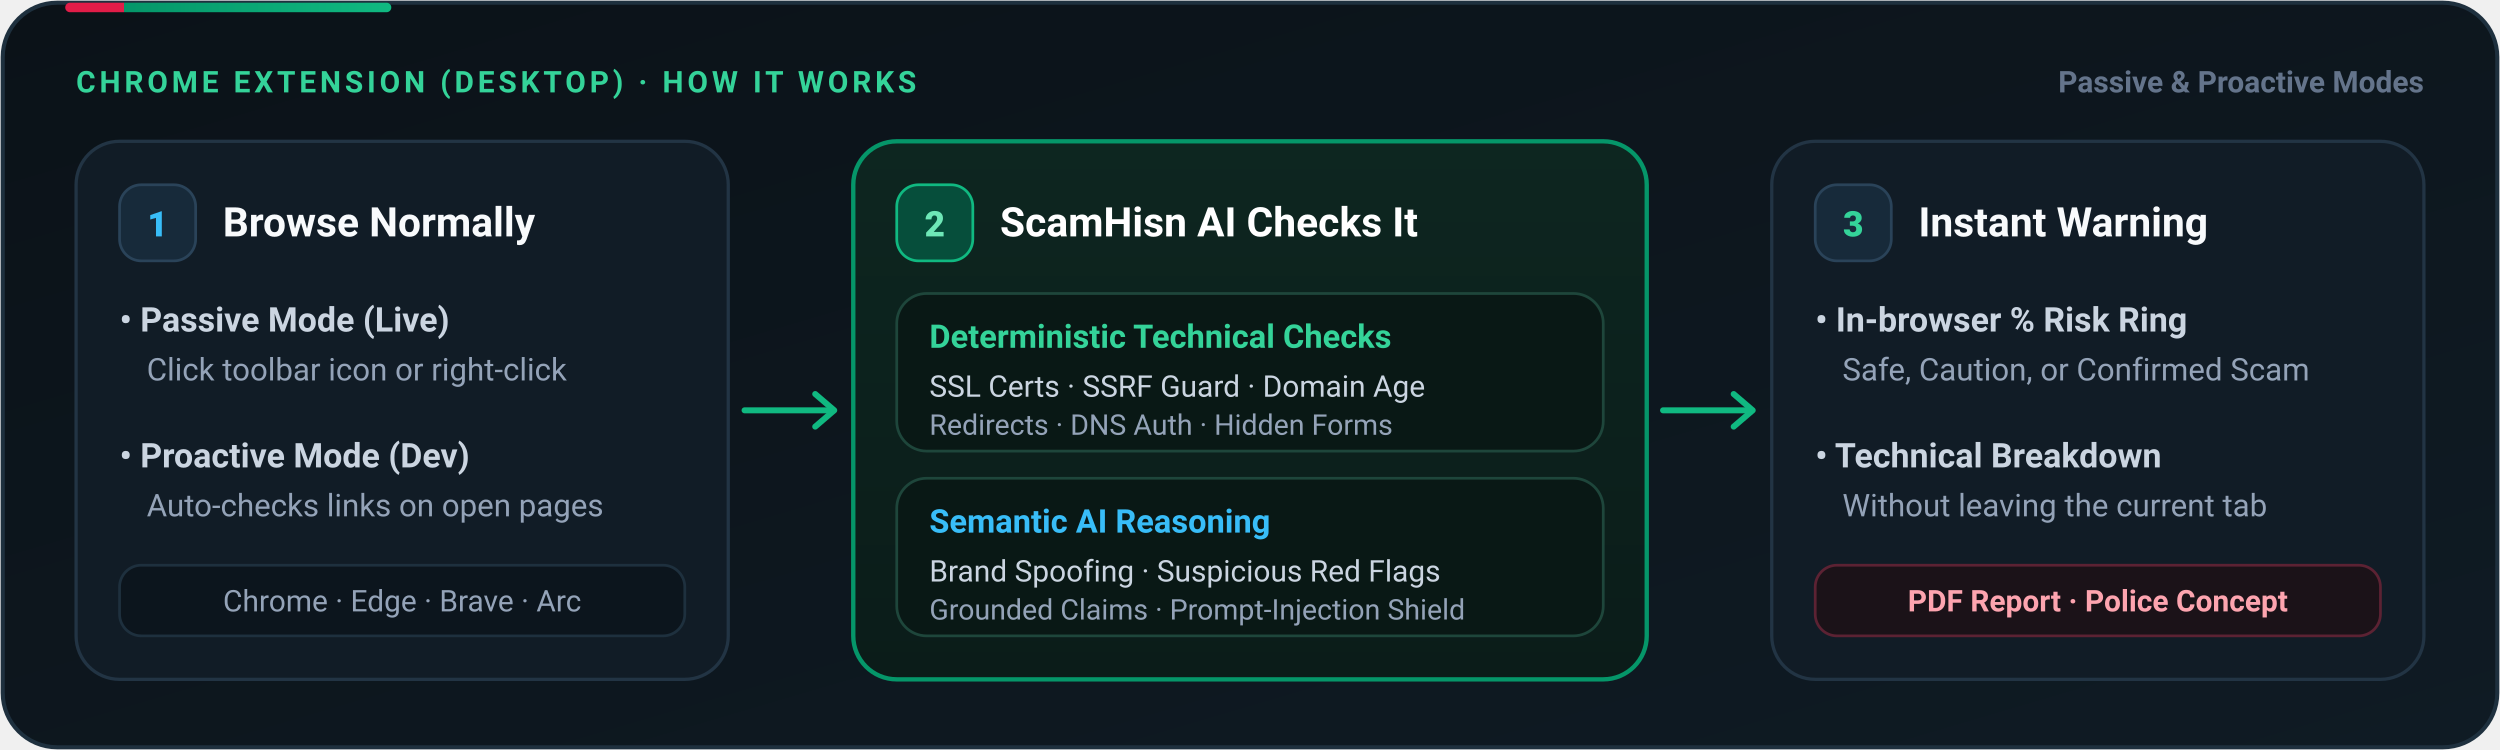
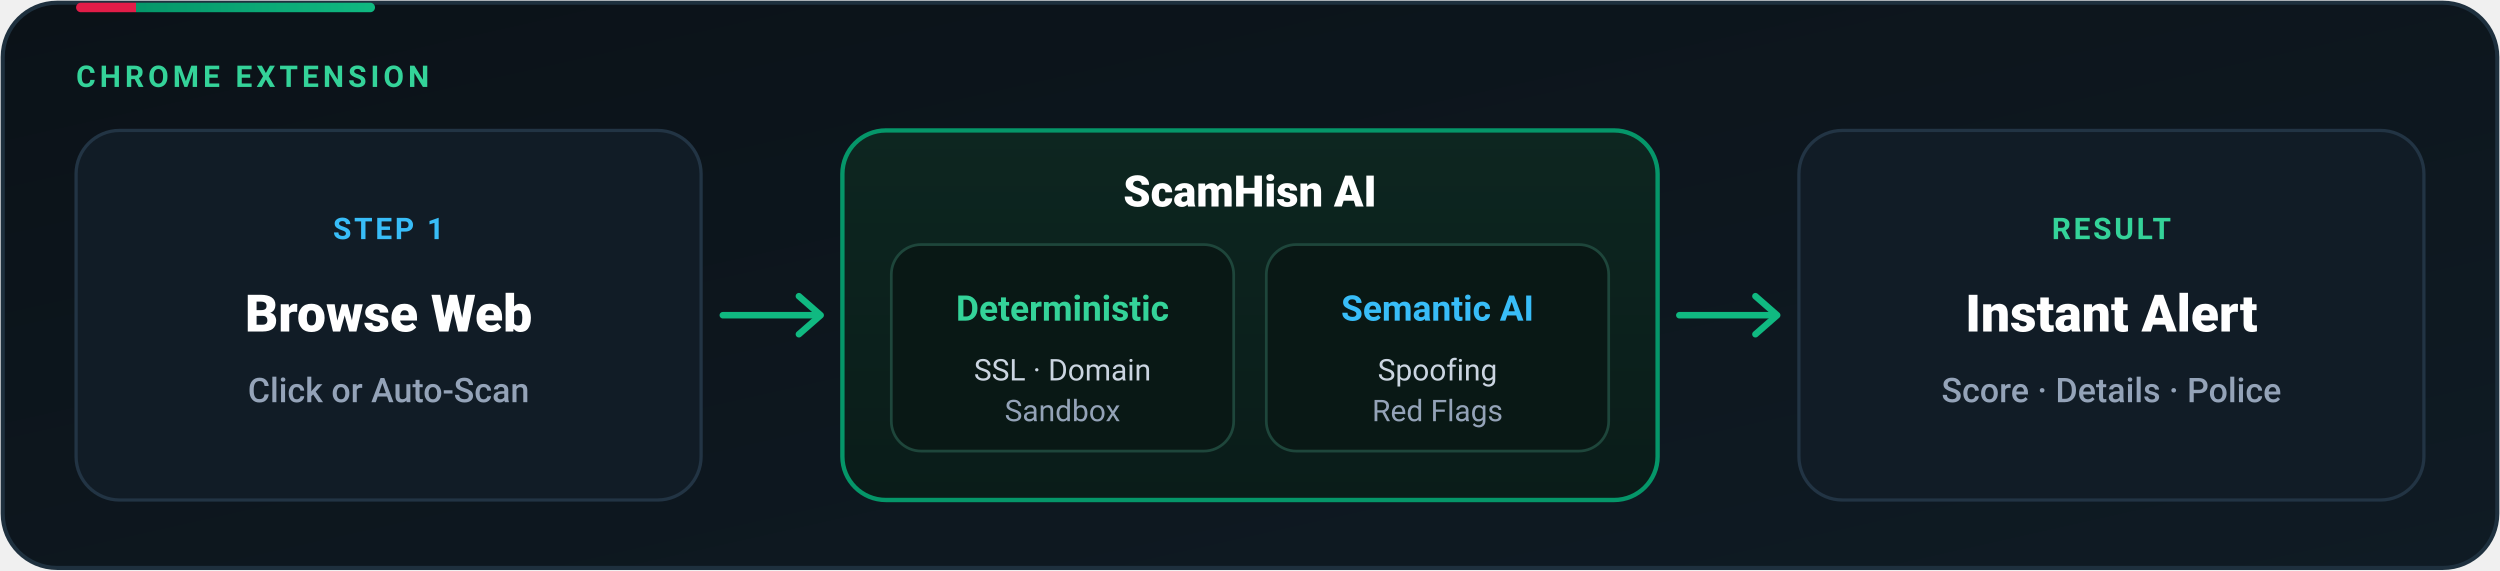
- <svg xmlns="http://www.w3.org/2000/svg" viewBox="0 0 920 276" width="920" height="276" role="img" aria-label="Chrome Extension How It Works Diagram">
+ <svg xmlns="http://www.w3.org/2000/svg" viewBox="0 0 920 210" width="920" height="210" role="img" aria-label="Chrome Extension Flow">
  <defs>
    <linearGradient id="bg2" x1="0" y1="0" x2="1" y2="1">
      <stop offset="0%" stop-color="#0b1218" />
      <stop offset="100%" stop-color="#0f1b24" />
    </linearGradient>
-     <linearGradient id="centerCard2" x1="0" y1="0" x2="0" y2="1">
+     <linearGradient id="mid2" x1="0" y1="0" x2="0" y2="1">
      <stop offset="0%" stop-color="#0d2620" />
-       <stop offset="100%" stop-color="#0b1c19" />
+       <stop offset="100%" stop-color="#0a1c19" />
    </linearGradient>
-     <linearGradient id="accentBar2" x1="0" y1="0" x2="1" y2="0">
+     <linearGradient id="bar2" x1="0" y1="0" x2="1" y2="0">
      <stop offset="0%" stop-color="#e11d48" />
-       <stop offset="18%" stop-color="#e11d48" />
-       <stop offset="18%" stop-color="#059669" />
+       <stop offset="20%" stop-color="#e11d48" />
+       <stop offset="20%" stop-color="#059669" />
      <stop offset="100%" stop-color="#10b981" />
    </linearGradient>
  </defs>
-   <rect x="1" y="1" width="918" height="274" rx="20" fill="url(#bg2)" stroke="#1e303e" stroke-width="1.5" />
-   <rect x="24" y="1" width="120" height="3.5" rx="1.75" fill="url(#accentBar2)" />
-   <text x="28" y="34" fill="#34d399" font-family="-apple-system, BlinkMacSystemFont, 'Segoe UI', Roboto, sans-serif" font-size="11" font-weight="700" letter-spacing="1.4">CHROME EXTENSION (DESKTOP) · HOW IT WORKS</text>
-   <text x="892" y="34" text-anchor="end" fill="#64748b" font-family="-apple-system, BlinkMacSystemFont, 'Segoe UI', Roboto, sans-serif" font-size="11" font-weight="600">Passive &amp; Proactive Modes</text>
-   <rect x="28" y="52" width="240" height="198" rx="16" fill="#111c26" stroke="#223444" stroke-width="1.2" />
-   <rect x="44" y="68" width="28" height="28" rx="8" fill="#172a3a" stroke="#2a4359" stroke-width="1" />
-   <text x="58" y="87" text-anchor="middle" fill="#38bdf8" font-family="-apple-system, BlinkMacSystemFont, 'Segoe UI', Roboto, sans-serif" font-size="13" font-weight="800">1</text>
-   <text x="82" y="87" fill="#f8fafc" font-family="-apple-system, BlinkMacSystemFont, 'Segoe UI', Roboto, sans-serif" font-size="15" font-weight="700">Browse Normally</text>
-   <text x="44" y="122" fill="#cbd5e1" font-family="-apple-system, BlinkMacSystemFont, 'Segoe UI', Roboto, sans-serif" font-size="12.5" font-weight="600">• Passive Mode (Live)</text>
-   <text x="54" y="140" fill="#94a3b8" font-family="-apple-system, BlinkMacSystemFont, 'Segoe UI', Roboto, sans-serif" font-size="11.5">Click toolbar icon or right-click</text>
-   <text x="44" y="172" fill="#cbd5e1" font-family="-apple-system, BlinkMacSystemFont, 'Segoe UI', Roboto, sans-serif" font-size="12.5" font-weight="600">• Proactive Mode (Dev)</text>
-   <text x="54" y="190" fill="#94a3b8" font-family="-apple-system, BlinkMacSystemFont, 'Segoe UI', Roboto, sans-serif" font-size="11.5">Auto-checks links on open pages</text>
-   <rect x="44" y="208" width="208" height="26" rx="8" fill="#0c151d" stroke="#1e303e" stroke-width="1" />
-   <text x="148" y="225" text-anchor="middle" fill="#94a3b8" font-family="-apple-system, BlinkMacSystemFont, 'Segoe UI', Roboto, sans-serif" font-size="11">Chrome · Edge · Brave · Arc</text>
-   <line x1="274" y1="151" x2="306" y2="151" stroke="#10b981" stroke-width="2.2" stroke-linecap="round" />
-   <polyline points="300,145 307,151 300,157" fill="none" stroke="#10b981" stroke-width="2.2" stroke-linecap="round" stroke-linejoin="round" />
-   <rect x="314" y="52" width="292" height="198" rx="16" fill="url(#centerCard2)" stroke="#059669" stroke-width="1.6" />
-   <rect x="330" y="68" width="28" height="28" rx="8" fill="#064e3b" stroke="#10b981" stroke-width="1" />
-   <text x="344" y="87" text-anchor="middle" fill="#6ee7b7" font-family="-apple-system, BlinkMacSystemFont, 'Segoe UI', Roboto, sans-serif" font-size="13" font-weight="800">2</text>
-   <text x="368" y="87" fill="#ffffff" font-family="-apple-system, BlinkMacSystemFont, 'Segoe UI', Roboto, sans-serif" font-size="15" font-weight="700">ScamHisn AI Checks It</text>
-   <rect x="330" y="108" width="260" height="58" rx="11" fill="#091815" stroke="#1e463b" stroke-width="1" />
-   <text x="342" y="128" fill="#34d399" font-family="-apple-system, BlinkMacSystemFont, 'Segoe UI', Roboto, sans-serif" font-size="12" font-weight="700">Deterministic Technical Checks</text>
-   <text x="342" y="146" fill="#cbd5e1" font-family="-apple-system, BlinkMacSystemFont, 'Segoe UI', Roboto, sans-serif" font-size="11">SSL Certs · SSRF Guard · Domain Age</text>
-   <text x="342" y="160" fill="#94a3b8" font-family="-apple-system, BlinkMacSystemFont, 'Segoe UI', Roboto, sans-serif" font-size="10.5">Redirects · DNS Auth · Hidden Forms</text>
-   <rect x="330" y="176" width="260" height="58" rx="11" fill="#091815" stroke="#1e463b" stroke-width="1" />
-   <text x="342" y="196" fill="#38bdf8" font-family="-apple-system, BlinkMacSystemFont, 'Segoe UI', Roboto, sans-serif" font-size="12" font-weight="700">Semantic AI Reasoning</text>
-   <text x="342" y="214" fill="#cbd5e1" font-family="-apple-system, BlinkMacSystemFont, 'Segoe UI', Roboto, sans-serif" font-size="11">Brand Spoofing · Suspicious Red Flags</text>
-   <text x="342" y="228" fill="#94a3b8" font-family="-apple-system, BlinkMacSystemFont, 'Segoe UI', Roboto, sans-serif" font-size="10.5">Grounded Claims · Prompt-Injection Shield</text>
-   <line x1="612" y1="151" x2="644" y2="151" stroke="#10b981" stroke-width="2.2" stroke-linecap="round" />
-   <polyline points="638,145 645,151 638,157" fill="none" stroke="#10b981" stroke-width="2.2" stroke-linecap="round" stroke-linejoin="round" />
-   <rect x="652" y="52" width="240" height="198" rx="16" fill="#111c26" stroke="#223444" stroke-width="1.2" />
-   <rect x="668" y="68" width="28" height="28" rx="8" fill="#172a3a" stroke="#2a4359" stroke-width="1" />
-   <text x="682" y="87" text-anchor="middle" fill="#34d399" font-family="-apple-system, BlinkMacSystemFont, 'Segoe UI', Roboto, sans-serif" font-size="13" font-weight="800">3</text>
-   <text x="706" y="87" fill="#f8fafc" font-family="-apple-system, BlinkMacSystemFont, 'Segoe UI', Roboto, sans-serif" font-size="15" font-weight="700">Instant Warning</text>
-   <text x="668" y="122" fill="#cbd5e1" font-family="-apple-system, BlinkMacSystemFont, 'Segoe UI', Roboto, sans-serif" font-size="12.5" font-weight="600">• In-browser % Risk Ring</text>
-   <text x="678" y="140" fill="#94a3b8" font-family="-apple-system, BlinkMacSystemFont, 'Segoe UI', Roboto, sans-serif" font-size="11.5">Safe, Caution, or Confirmed Scam</text>
-   <text x="668" y="172" fill="#cbd5e1" font-family="-apple-system, BlinkMacSystemFont, 'Segoe UI', Roboto, sans-serif" font-size="12.5" font-weight="600">• Technical Breakdown</text>
-   <text x="678" y="190" fill="#94a3b8" font-family="-apple-system, BlinkMacSystemFont, 'Segoe UI', Roboto, sans-serif" font-size="11.5">Without leaving the current tab</text>
-   <rect x="668" y="208" width="208" height="26" rx="8" fill="#1b1218" stroke="#5c2233" stroke-width="1" />
-   <text x="772" y="225" text-anchor="middle" fill="#fda4af" font-family="-apple-system, BlinkMacSystemFont, 'Segoe UI', Roboto, sans-serif" font-size="11" font-weight="600">PDF Report · Police Concept</text>
+   <rect x="1" y="1" width="918" height="208" rx="20" fill="url(#bg2)" stroke="#1e303e" stroke-width="1.5" />
+   <rect x="28" y="1" width="110" height="3.5" rx="1.75" fill="url(#bar2)" />
+   <text x="28" y="32" fill="#34d399" font-family="-apple-system, BlinkMacSystemFont, 'Segoe UI', Roboto, sans-serif" font-size="11" font-weight="700" letter-spacing="1.5">CHROME EXTENSION</text>
+   <rect x="28" y="48" width="230" height="136" rx="16" fill="#111c26" stroke="#223444" stroke-width="1.2" />
+   <text x="143" y="88" text-anchor="middle" fill="#38bdf8" font-family="-apple-system, BlinkMacSystemFont, 'Segoe UI', Roboto, sans-serif" font-size="11" font-weight="700" letter-spacing="1">STEP 1</text>
+   <text x="143" y="122" text-anchor="middle" fill="#ffffff" font-family="-apple-system, BlinkMacSystemFont, 'Segoe UI', Roboto, sans-serif" font-size="19" font-weight="800">Browse Web</text>
+   <text x="143" y="148" text-anchor="middle" fill="#94a3b8" font-family="-apple-system, BlinkMacSystemFont, 'Segoe UI', Roboto, sans-serif" font-size="12.5" font-weight="500">Click or Auto-Scan</text>
+   <line x1="266" y1="116" x2="300" y2="116" stroke="#10b981" stroke-width="2.4" stroke-linecap="round" />
+   <polyline points="294,109 302,116 294,123" fill="none" stroke="#10b981" stroke-width="2.4" stroke-linecap="round" stroke-linejoin="round" />
+   <rect x="310" y="48" width="300" height="136" rx="16" fill="url(#mid2)" stroke="#059669" stroke-width="1.6" />
+   <text x="460" y="76" text-anchor="middle" fill="#ffffff" font-family="-apple-system, BlinkMacSystemFont, 'Segoe UI', Roboto, sans-serif" font-size="16" font-weight="800">ScamHisn AI</text>
+   <rect x="328" y="90" width="126" height="76" rx="11" fill="#091815" stroke="#1e463b" stroke-width="1" />
+   <text x="391" y="118" text-anchor="middle" fill="#34d399" font-family="-apple-system, BlinkMacSystemFont, 'Segoe UI', Roboto, sans-serif" font-size="13" font-weight="700">Deterministic</text>
+   <text x="391" y="140" text-anchor="middle" fill="#cbd5e1" font-family="-apple-system, BlinkMacSystemFont, 'Segoe UI', Roboto, sans-serif" font-size="11">SSL · Domain</text>
+   <text x="391" y="155" text-anchor="middle" fill="#94a3b8" font-family="-apple-system, BlinkMacSystemFont, 'Segoe UI', Roboto, sans-serif" font-size="11">Sandbox</text>
+   <rect x="466" y="90" width="126" height="76" rx="11" fill="#091815" stroke="#1e463b" stroke-width="1" />
+   <text x="529" y="118" text-anchor="middle" fill="#38bdf8" font-family="-apple-system, BlinkMacSystemFont, 'Segoe UI', Roboto, sans-serif" font-size="13" font-weight="700">Semantic AI</text>
+   <text x="529" y="140" text-anchor="middle" fill="#cbd5e1" font-family="-apple-system, BlinkMacSystemFont, 'Segoe UI', Roboto, sans-serif" font-size="11">Spoofing</text>
+   <text x="529" y="155" text-anchor="middle" fill="#94a3b8" font-family="-apple-system, BlinkMacSystemFont, 'Segoe UI', Roboto, sans-serif" font-size="11">Red Flags</text>
+   <line x1="618" y1="116" x2="652" y2="116" stroke="#10b981" stroke-width="2.4" stroke-linecap="round" />
+   <polyline points="646,109 654,116 646,123" fill="none" stroke="#10b981" stroke-width="2.4" stroke-linecap="round" stroke-linejoin="round" />
+   <rect x="662" y="48" width="230" height="136" rx="16" fill="#111c26" stroke="#223444" stroke-width="1.2" />
+   <text x="777" y="88" text-anchor="middle" fill="#34d399" font-family="-apple-system, BlinkMacSystemFont, 'Segoe UI', Roboto, sans-serif" font-size="11" font-weight="700" letter-spacing="1">RESULT</text>
+   <text x="777" y="122" text-anchor="middle" fill="#ffffff" font-family="-apple-system, BlinkMacSystemFont, 'Segoe UI', Roboto, sans-serif" font-size="19" font-weight="800">Instant Alert</text>
+   <text x="777" y="148" text-anchor="middle" fill="#94a3b8" font-family="-apple-system, BlinkMacSystemFont, 'Segoe UI', Roboto, sans-serif" font-size="12.5" font-weight="500">Score · Details · Police</text>
</svg>
